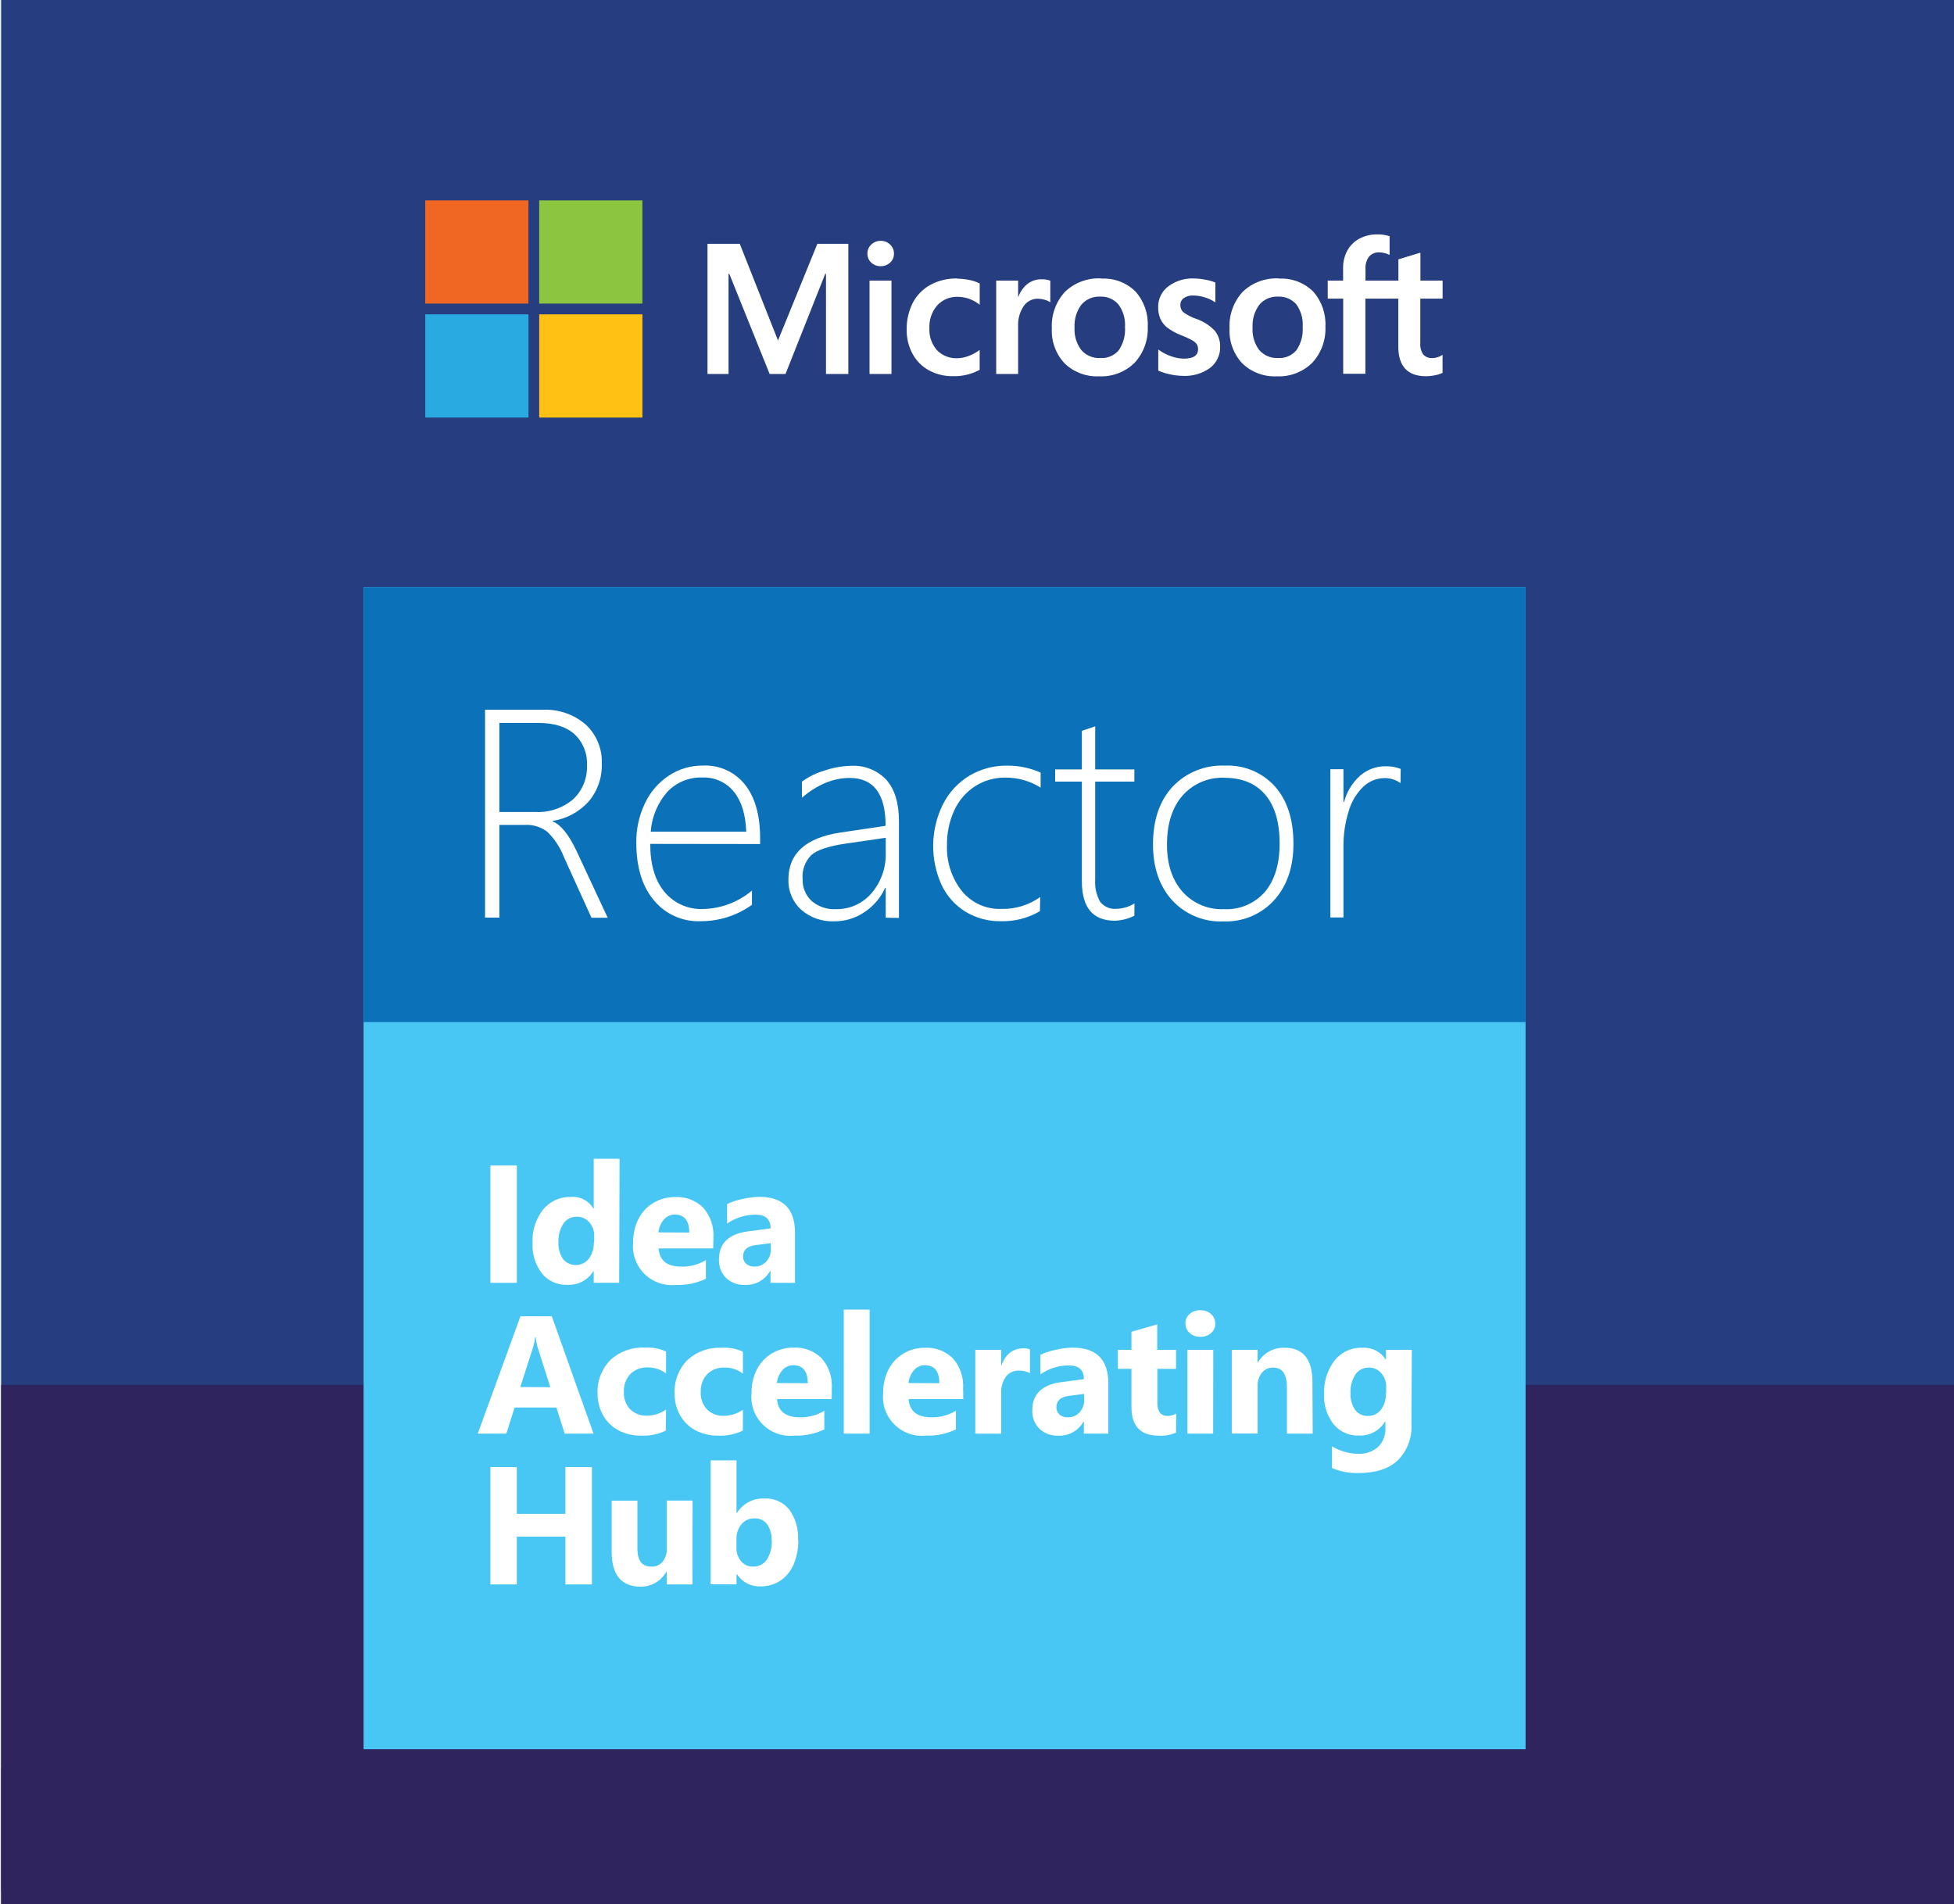
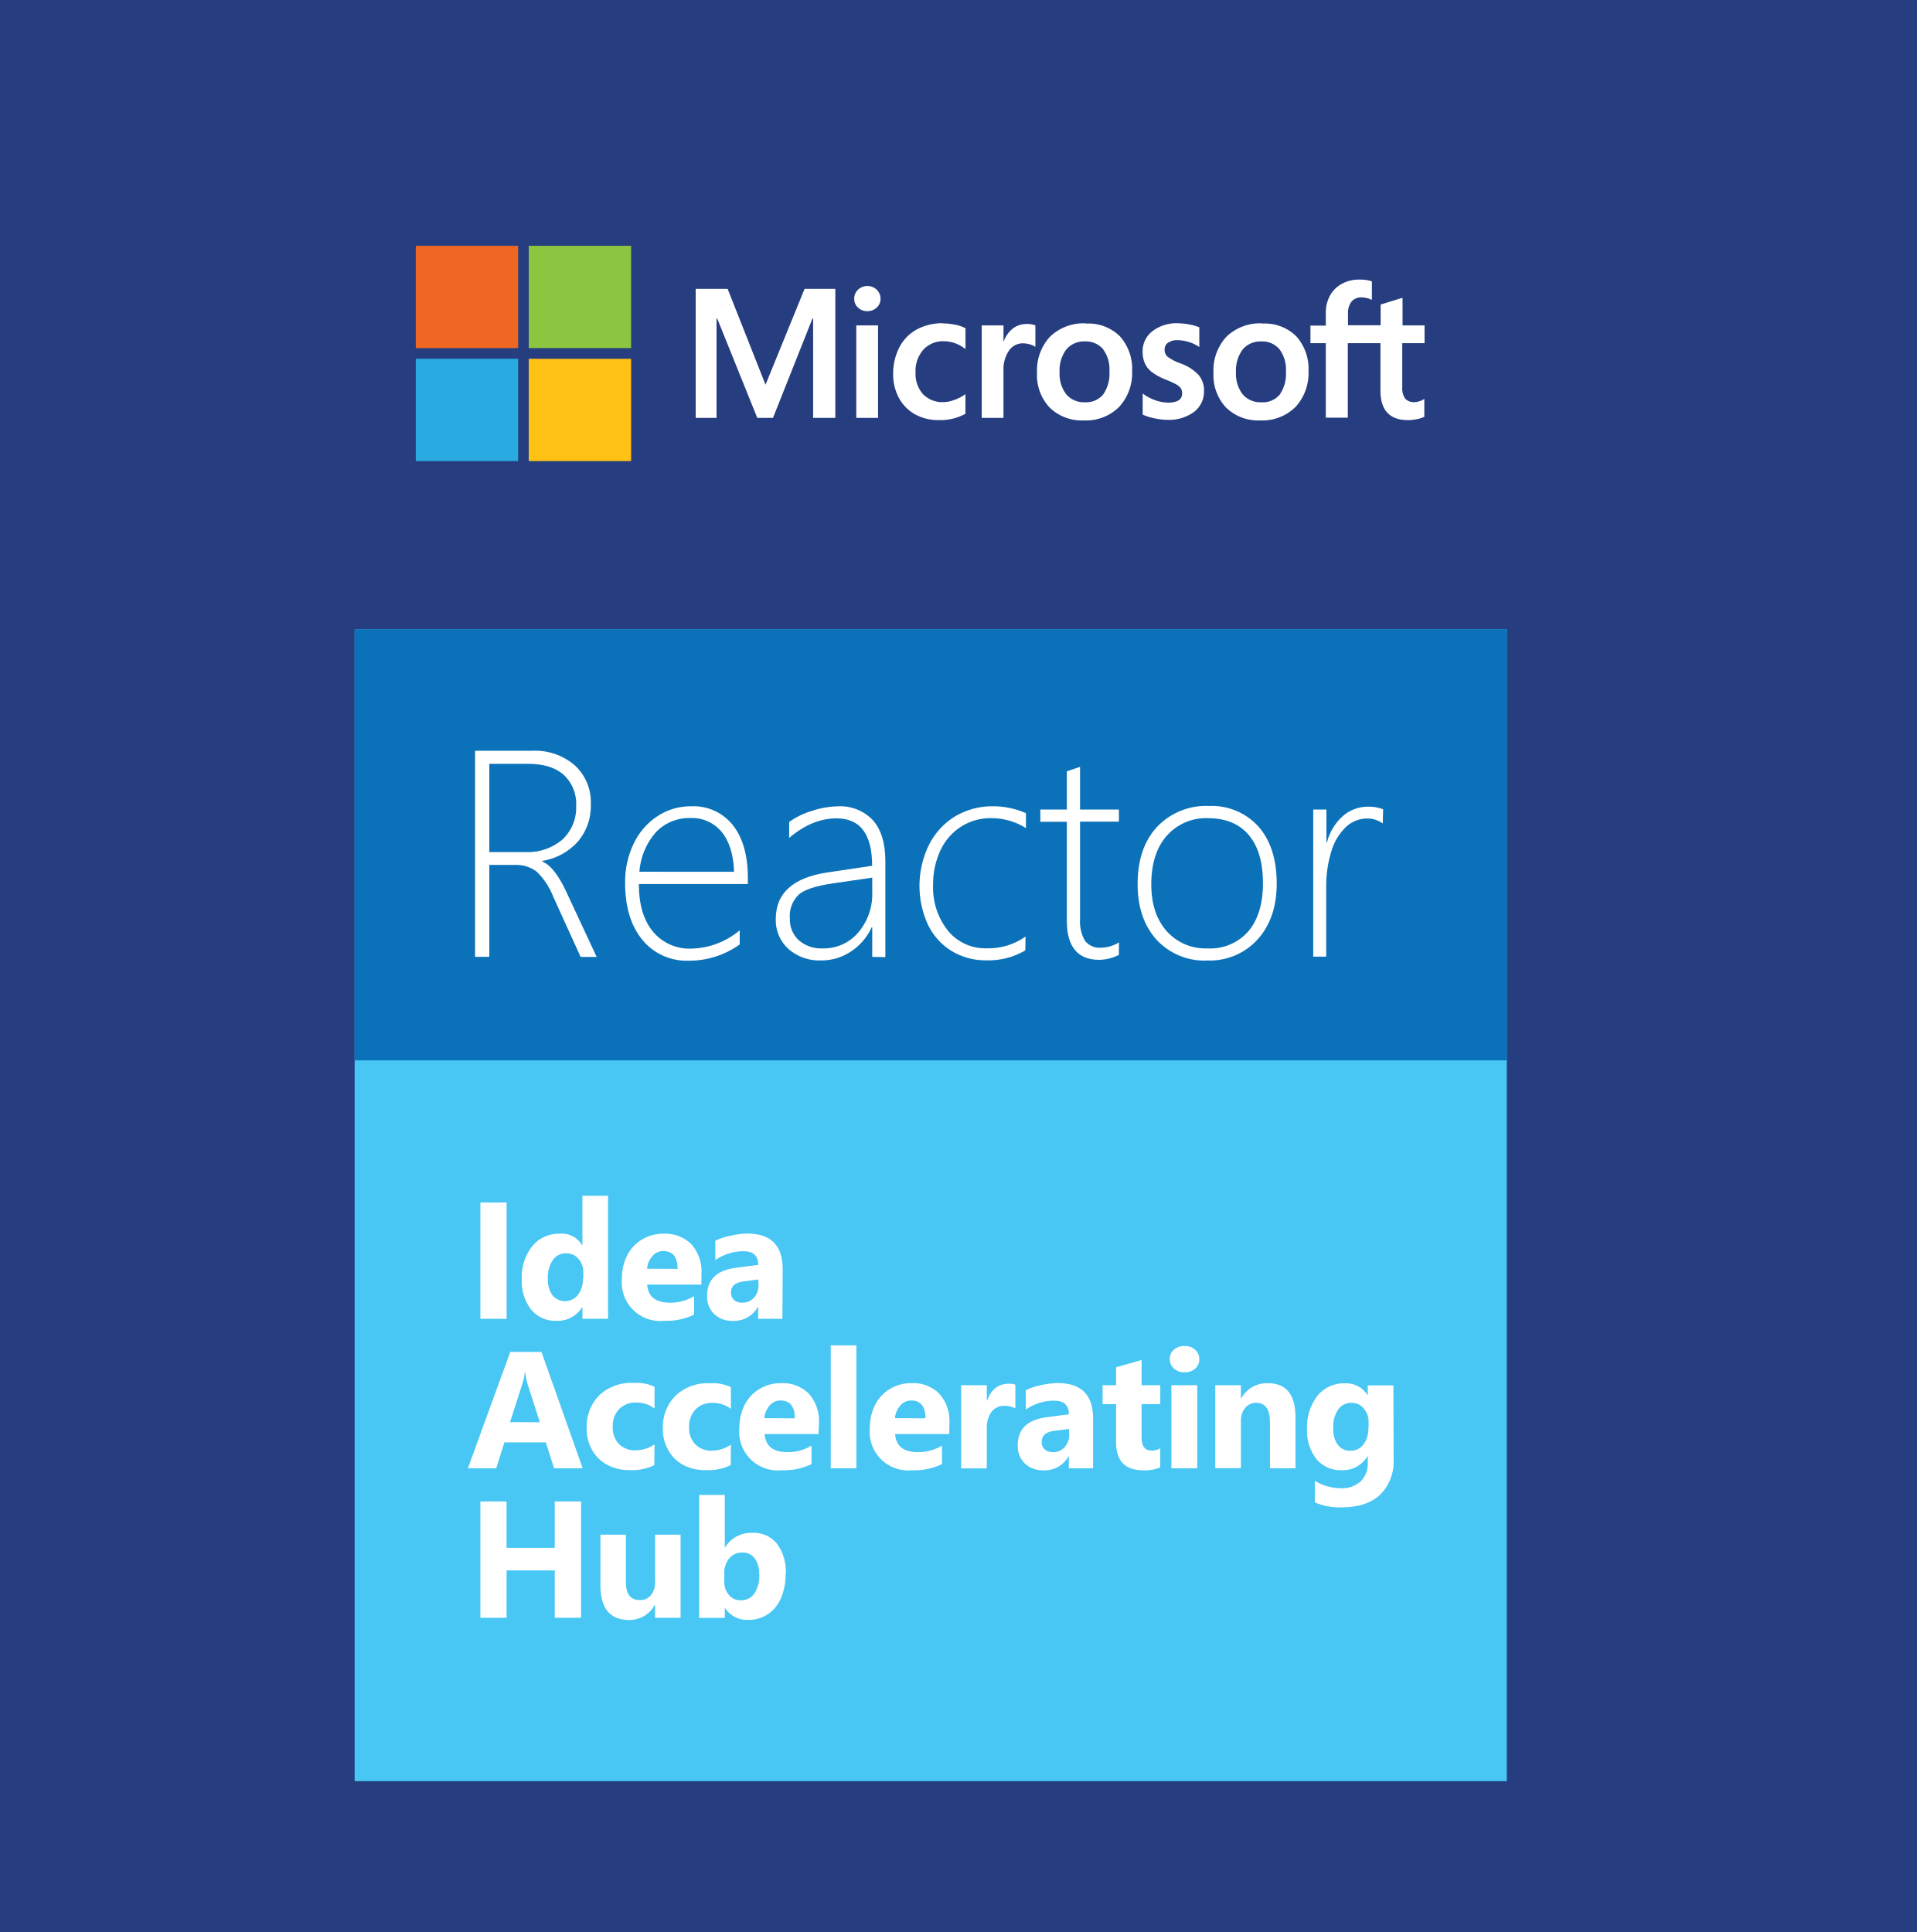
- <svg xmlns="http://www.w3.org/2000/svg" id="Layer_1" data-name="Layer 1" viewBox="0 0 390 380">
+ <svg xmlns="http://www.w3.org/2000/svg" id="Layer_1" data-name="Layer 1" viewBox="0 0 385.74 389">
  <defs>
-     <style>.cls-1{fill:#12c0f1;}.cls-2{fill:#2e78bc;}.cls-3{fill:#263e7f;}.cls-4{fill:#5a3d96;}.cls-5{fill:#2f245d;}.cls-6{fill:#fff;}.cls-7{fill:#f06724;}.cls-8{fill:#8cc540;}.cls-9{fill:#29abe2;}.cls-10{fill:#ffc113;}.cls-11{fill:#48c7f4;}.cls-12{fill:#0b72ba;}</style>
+     <style>.cls-1{fill:#263e7f;}.cls-2{fill:#fff;}.cls-3{fill:#f06724;}.cls-4{fill:#8cc540;}.cls-5{fill:#29abe2;}.cls-6{fill:#ffc113;}.cls-7{fill:#48c7f4;}.cls-8{fill:#0b72ba;}</style>
  </defs>
-   <rect class="cls-1" x="254.49" y="-7.03" width="512.47" height="133.73" />
-   <rect class="cls-2" x="255.22" y="126.71" width="359.15" height="121.38" />
-   <polyline class="cls-3" points="434.79 377.47 0.23 377.47 0.23 -0.3 434.79 -0.3" />
-   <rect class="cls-4" x="0.23" y="352.85" width="472.48" height="136.52" />
-   <rect class="cls-5" x="0.23" y="276.4" width="553.83" height="138.09" />
-   <polygon class="cls-6" points="164.86 54.65 164.86 74.64 169.32 74.64 169.32 48.66 163.14 48.66 155.28 67.96 147.65 48.66 141.21 48.66 141.21 74.64 145.41 74.64 145.41 54.65 145.56 54.65 153.61 74.64 156.78 74.64 164.71 54.65 164.86 54.65" />
-   <path class="cls-6" d="M177.93,56h-4.38V74.64h4.38Zm-2.15-7.93a2.64,2.64,0,0,0-1.87.73,2.41,2.41,0,0,0-.78,1.83,2.34,2.34,0,0,0,.77,1.79,2.67,2.67,0,0,0,1.87.71,2.7,2.7,0,0,0,1.88-.71,2.34,2.34,0,0,0,.78-1.79,2.46,2.46,0,0,0-.76-1.81,2.62,2.62,0,0,0-1.9-.75" />
-   <path class="cls-6" d="M191,55.58a10.8,10.8,0,0,0-5.32,1.28,8.61,8.61,0,0,0-3.51,3.61,11.49,11.49,0,0,0-1.21,5.35,9.86,9.86,0,0,0,1.17,4.79,8.24,8.24,0,0,0,3.28,3.31,9.74,9.74,0,0,0,4.78,1.16,10.49,10.49,0,0,0,5.28-1.24l.06,0v-4l-.18.13a8.29,8.29,0,0,1-2.14,1.12,6.47,6.47,0,0,1-2.1.41,5.39,5.39,0,0,1-4.1-1.6,6.21,6.21,0,0,1-1.51-4.43,6.45,6.45,0,0,1,1.58-4.54,5.36,5.36,0,0,1,4.11-1.69,7,7,0,0,1,4.17,1.45l.18.13V56.56l-.06,0a7.23,7.23,0,0,0-2-.68,12,12,0,0,0-2.45-.26" />
-   <path class="cls-6" d="M203.21,59.25V56h-4.38V74.64h4.38V65.12a6.64,6.64,0,0,1,1.09-4,3.35,3.35,0,0,1,2.83-1.5,5.12,5.12,0,0,1,1.32.19,3.33,3.33,0,0,1,1,.41l.18.13V56l-.07,0a4.55,4.55,0,0,0-1.71-.26,4.48,4.48,0,0,0-2.93,1.05,5.92,5.92,0,0,0-1.68,2.5Z" />
-   <path class="cls-6" d="M219.6,71.46a4.7,4.7,0,0,1-3.77-1.58,6.73,6.73,0,0,1-1.36-4.48,7,7,0,0,1,1.36-4.59,4.63,4.63,0,0,1,3.74-1.61,4.56,4.56,0,0,1,3.64,1.54,6.85,6.85,0,0,1,1.33,4.56,7.31,7.31,0,0,1-1.25,4.61,4.45,4.45,0,0,1-3.68,1.55m.2-15.89a9.72,9.72,0,0,0-7.25,2.67,10,10,0,0,0-2.62,7.3,9.49,9.49,0,0,0,2.56,7,9.27,9.27,0,0,0,6.86,2.57,9.46,9.46,0,0,0,7.1-2.71,10,10,0,0,0,2.62-7.23,9.75,9.75,0,0,0-2.46-7,9,9,0,0,0-6.81-2.56" />
-   <path class="cls-6" d="M238.29,55.58a8,8,0,0,0-5.13,1.59,5.06,5.06,0,0,0-2,4.13,5.76,5.76,0,0,0,.43,2.31,4.63,4.63,0,0,0,1.32,1.73,11.55,11.55,0,0,0,2.69,1.51,19.88,19.88,0,0,1,2.24,1,3.11,3.11,0,0,1,1,.81,1.81,1.81,0,0,1,.28,1.06c0,1.25-.94,1.86-2.86,1.86a7.86,7.86,0,0,1-2.42-.44,9.14,9.14,0,0,1-2.48-1.26l-.18-.13V74l.07,0a11,11,0,0,0,2.35.73,12.62,12.62,0,0,0,2.51.29,8.51,8.51,0,0,0,5.42-1.6,5.16,5.16,0,0,0,2-4.23,4.86,4.86,0,0,0-1.09-3.2,9.31,9.31,0,0,0-3.69-2.35,9.57,9.57,0,0,1-2.63-1.37,1.92,1.92,0,0,1-.53-1.43,1.59,1.59,0,0,1,.67-1.33,3,3,0,0,1,1.89-.53,7.67,7.67,0,0,1,2.25.35,7.24,7.24,0,0,1,2,.91l.18.12v-4l-.07,0a9.72,9.72,0,0,0-2-.55,12.13,12.13,0,0,0-2.18-.23" />
-   <path class="cls-6" d="M255.11,71.46a4.7,4.7,0,0,1-3.77-1.58A6.73,6.73,0,0,1,250,65.4a7,7,0,0,1,1.36-4.59,4.62,4.62,0,0,1,3.73-1.61,4.56,4.56,0,0,1,3.64,1.54A6.86,6.86,0,0,1,260,65.3a7.32,7.32,0,0,1-1.25,4.61,4.45,4.45,0,0,1-3.68,1.55m.2-15.89a9.72,9.72,0,0,0-7.24,2.67,10,10,0,0,0-2.62,7.3,9.5,9.5,0,0,0,2.55,7,9.27,9.27,0,0,0,6.86,2.57,9.46,9.46,0,0,0,7.1-2.71,10,10,0,0,0,2.62-7.23,9.75,9.75,0,0,0-2.46-7,9,9,0,0,0-6.82-2.56" />
-   <path class="cls-6" d="M287.93,59.6V56H283.5V50.47l-.15,0-4.16,1.27-.08,0V56h-6.57V53.68a3.72,3.72,0,0,1,.72-2.48,2.55,2.55,0,0,1,2-.83,4.75,4.75,0,0,1,1.93.44l.16.07V47.12l-.08,0a7.51,7.51,0,0,0-2.46-.33,7.23,7.23,0,0,0-3.49.84,6,6,0,0,0-2.4,2.37,7.08,7.08,0,0,0-.85,3.48V56H265V59.6h3.09v15h4.43v-15h6.57v9.56c0,3.94,1.86,5.93,5.52,5.93a9.11,9.11,0,0,0,1.88-.21,5.17,5.17,0,0,0,1.37-.44l.06,0V70.81l-.18.12a3.09,3.09,0,0,1-.89.39,3.39,3.39,0,0,1-.88.15,2.38,2.38,0,0,1-1.89-.69,3.7,3.7,0,0,1-.6-2.39V59.6Z" />
-   <rect class="cls-7" x="84.87" y="39.99" width="20.6" height="20.6" />
-   <rect class="cls-8" x="107.62" y="39.99" width="20.6" height="20.6" />
-   <rect class="cls-9" x="84.88" y="62.74" width="20.6" height="20.6" />
-   <rect class="cls-10" x="107.62" y="62.74" width="20.6" height="20.6" />
-   <rect class="cls-11" x="72.57" y="117.21" width="231.92" height="231.92" />
-   <rect class="cls-12" x="72.57" y="117.21" width="231.92" height="86.79" />
-   <path class="cls-6" d="M99.67,144.29v17.77h7.15a10.78,10.78,0,0,0,7.57-2.53,8.76,8.76,0,0,0,2.76-6.79,7.9,7.9,0,0,0-2.5-6.22q-2.5-2.23-7.22-2.23Zm18.38,38.88L112.53,171a14,14,0,0,0-3.31-5,6.72,6.72,0,0,0-4.39-1.36H99.67v18.5H96.81V141.66h11.52a12.25,12.25,0,0,1,8.55,2.93,10.09,10.09,0,0,1,3.23,7.87,11.06,11.06,0,0,1-2.61,7.5,12.15,12.15,0,0,1-7.18,3.88v.11q2.46,1,4.8,6l6.17,13.23Z" />
-   <path class="cls-6" d="M148.94,166q-.17-5.15-2.48-8a7.69,7.69,0,0,0-6.3-2.82,9.22,9.22,0,0,0-6.92,2.81,13.49,13.49,0,0,0-3.36,8Zm-19.16,2.43q0,6.16,2.84,9.58a9.51,9.51,0,0,0,7.73,3.42,15.67,15.67,0,0,0,9.73-3.68v2.84a17.41,17.41,0,0,1-10.28,3.27,11.46,11.46,0,0,1-9.32-4.21Q127,175.47,127,168.17a17.67,17.67,0,0,1,1.72-7.83,13.48,13.48,0,0,1,4.78-5.54,12.12,12.12,0,0,1,6.79-2,10.11,10.11,0,0,1,8.42,3.82q3,3.82,3,10.65v1.19Z" />
-   <path class="cls-6" d="M160.2,175.41a5.67,5.67,0,0,0,1.79,4.41,6.9,6.9,0,0,0,4.83,1.64,9.11,9.11,0,0,0,7.14-3.2,11.86,11.86,0,0,0,2.82-8.15v-2.9l-8.16,1.19q-5,.75-6.69,2.27a6,6,0,0,0-1.74,4.73m16.59,7.76v-5.94h-.12a11.53,11.53,0,0,1-4.15,4.85,10.62,10.62,0,0,1-6,1.81,9.42,9.42,0,0,1-6.62-2.32,7.81,7.81,0,0,1-2.53-6q0-7.79,10.28-9.38l9.12-1.36q0-9.55-7.18-9.55-4.89,0-9.52,3.94V156a14.66,14.66,0,0,1,4.53-2.21,17.27,17.27,0,0,1,5.25-.94,9,9,0,0,1,7.09,2.82q2.49,2.82,2.49,8.26v19.28Z" />
-   <path class="cls-6" d="M207.56,181.86a14.66,14.66,0,0,1-7.87,2,13.12,13.12,0,0,1-7-1.9,12.56,12.56,0,0,1-4.76-5.34,18.8,18.8,0,0,1,.25-16.05,14.13,14.13,0,0,1,5.31-5.76,14.52,14.52,0,0,1,7.64-2,16.27,16.27,0,0,1,6.57,1.39v3a13,13,0,0,0-7-2,11,11,0,0,0-6.08,1.72,11.31,11.31,0,0,0-4.15,4.8,16,16,0,0,0-1.46,6.93,13.92,13.92,0,0,0,3,9.23,9.71,9.71,0,0,0,7.85,3.53,12.86,12.86,0,0,0,7.76-2.37Z" />
-   <path class="cls-6" d="M226.41,182.76a9.08,9.08,0,0,1-3.91,1q-6.57,0-6.57-7.87V156H210.6v-2.43h5.33v-7.7l2.66-.9v8.6h7.82V156h-7.82v19.57a7.88,7.88,0,0,0,1,4.44,3.74,3.74,0,0,0,3.28,1.38,7.24,7.24,0,0,0,3.56-1.07Z" />
-   <path class="cls-6" d="M244.38,155.23a10.55,10.55,0,0,0-8.35,3.55q-3.11,3.55-3.11,9.8,0,5.88,3.08,9.38a10.46,10.46,0,0,0,8.26,3.5,10.16,10.16,0,0,0,8.22-3.47q2.92-3.48,2.92-9.64,0-6.37-2.87-9.74t-8.16-3.37m-.2,28.66a13.09,13.09,0,0,1-10.23-4.23q-3.81-4.23-3.81-11.14,0-7.27,3.89-11.49a13.53,13.53,0,0,1,10.46-4.23,12.67,12.67,0,0,1,10,4.17q3.68,4.17,3.68,11.43,0,6.95-3.82,11.22a13,13,0,0,1-10.19,4.27" />
-   <path class="cls-6" d="M279.53,156.3a5.3,5.3,0,0,0-3.13-1,6.23,6.23,0,0,0-4.26,1.68,11,11,0,0,0-2.94,4.86,23.33,23.33,0,0,0-1.06,7.35v13.92h-2.61V153.52h2.61v6.57h.12a10.7,10.7,0,0,1,3.21-5.28,7.63,7.63,0,0,1,5.09-1.87,7.89,7.89,0,0,1,3,.52Z" />
-   <rect class="cls-6" x="97.88" y="232.62" width="5.28" height="23.42" />
-   <path class="cls-6" d="M118.6,247.9v-1.26a3.93,3.93,0,0,0-1-2.71,3.14,3.14,0,0,0-2.46-1.08,3.11,3.11,0,0,0-2.68,1.35,6.25,6.25,0,0,0-1,3.7,5.49,5.49,0,0,0,.91,3.39,3.31,3.31,0,0,0,5.15-.06,5.24,5.24,0,0,0,1-3.33m5.06,8.13H118.5v-2.3h-.07a5.78,5.78,0,0,1-5.18,2.71,6.26,6.26,0,0,1-5.08-2.26,9.31,9.31,0,0,1-1.88-6.13,10,10,0,0,1,2.11-6.64,6.86,6.86,0,0,1,5.52-2.51,4.7,4.7,0,0,1,4.51,2.32h.07v-9.95h5.16Z" />
-   <path class="cls-6" d="M137.57,246q0-3.59-2.91-3.59a2.82,2.82,0,0,0-2.15,1,4.41,4.41,0,0,0-1.09,2.56Zm4.78,3.17H131.45q.26,3.64,4.59,3.64a9.06,9.06,0,0,0,4.85-1.31v3.72a12.73,12.73,0,0,1-6,1.24,7.76,7.76,0,0,1-8.52-8.51,10.07,10.07,0,0,1,1.05-4.65,7.87,7.87,0,0,1,3-3.22,8.22,8.22,0,0,1,4.34-1.16,7.36,7.36,0,0,1,5.63,2.16,8.27,8.27,0,0,1,2,5.91Z" />
-   <path class="cls-6" d="M153.82,248.12l-3,.39q-2.51.31-2.51,2.27a1.9,1.9,0,0,0,.6,1.45,2.34,2.34,0,0,0,1.67.56,3.07,3.07,0,0,0,2.36-1,3.6,3.6,0,0,0,.92-2.55Zm4.85,7.92h-4.88v-2.4h-.07a5.45,5.45,0,0,1-5,2.81,5.22,5.22,0,0,1-3.81-1.38,4.91,4.91,0,0,1-1.41-3.68q0-4.85,5.76-5.62l4.54-.6q0-2.74-3-2.74a10,10,0,0,0-5.68,1.78v-3.89a12.28,12.28,0,0,1,3-1,16.08,16.08,0,0,1,3.4-.44q7.15,0,7.15,7.14Z" />
-   <path class="cls-6" d="M109.84,276.87,107.33,269a9.69,9.69,0,0,1-.39-2.11h-.13a10.31,10.31,0,0,1-.41,2l-2.55,7.94Zm8.62,9.26h-5.75l-1.67-5.21h-8.33l-1.65,5.21H95.36l8.52-23.42h6.25Z" />
-   <path class="cls-6" d="M132.89,285.53a10.21,10.21,0,0,1-5,1,9.3,9.3,0,0,1-4.45-1.05,7.59,7.59,0,0,1-3.07-3,8.54,8.54,0,0,1-1.1-4.33,8.94,8.94,0,0,1,2.54-6.69,9.36,9.36,0,0,1,6.85-2.49,8.73,8.73,0,0,1,4.28.78v4.38a5.92,5.92,0,0,0-3.61-1.21,4.65,4.65,0,0,0-3.54,1.34,4.93,4.93,0,0,0-1.27,3.54,4.76,4.76,0,0,0,1.25,3.48,4.55,4.55,0,0,0,3.4,1.27,6.81,6.81,0,0,0,3.77-1.21Z" />
-   <path class="cls-6" d="M148.27,285.53a10.21,10.21,0,0,1-5,1,9.3,9.3,0,0,1-4.45-1.05,7.59,7.59,0,0,1-3.07-3,8.54,8.54,0,0,1-1.1-4.33,8.94,8.94,0,0,1,2.54-6.69A9.36,9.36,0,0,1,144,269a8.73,8.73,0,0,1,4.28.78v4.38a5.92,5.92,0,0,0-3.61-1.21,4.65,4.65,0,0,0-3.54,1.34,4.93,4.93,0,0,0-1.27,3.54,4.76,4.76,0,0,0,1.25,3.48,4.55,4.55,0,0,0,3.4,1.27,6.81,6.81,0,0,0,3.77-1.21Z" />
-   <path class="cls-6" d="M161.22,276.07q0-3.59-2.91-3.59a2.82,2.82,0,0,0-2.15,1,4.41,4.41,0,0,0-1.09,2.56Zm4.78,3.17H155.09q.26,3.64,4.59,3.64a9.06,9.06,0,0,0,4.85-1.31v3.72a12.73,12.73,0,0,1-6,1.24A7.76,7.76,0,0,1,150,278a10.08,10.08,0,0,1,1.05-4.65,7.88,7.88,0,0,1,3-3.22,8.22,8.22,0,0,1,4.34-1.16,7.36,7.36,0,0,1,5.63,2.16,8.27,8.27,0,0,1,2,5.91Z" />
-   <rect class="cls-6" x="168.41" y="261.38" width="5.16" height="24.76" />
-   <path class="cls-6" d="M187.48,276.07q0-3.59-2.91-3.59a2.82,2.82,0,0,0-2.15,1,4.41,4.41,0,0,0-1.09,2.56Zm4.78,3.17H181.35q.26,3.64,4.59,3.64a9.06,9.06,0,0,0,4.85-1.31v3.72a12.73,12.73,0,0,1-6,1.24,7.76,7.76,0,0,1-8.52-8.51,10.08,10.08,0,0,1,1.05-4.65,7.88,7.88,0,0,1,3-3.22A8.22,8.22,0,0,1,184.6,269a7.36,7.36,0,0,1,5.63,2.16,8.27,8.27,0,0,1,2,5.91Z" />
-   <path class="cls-6" d="M205.57,274.07a4.42,4.42,0,0,0-2.17-.51,3.14,3.14,0,0,0-2.64,1.22,5.4,5.4,0,0,0-.94,3.37v8h-5.16V269.41h5.16v3.1h.07q1.22-3.4,4.41-3.4a3.41,3.41,0,0,1,1.27.2Z" />
-   <path class="cls-6" d="M216.36,278.21l-3,.39q-2.51.31-2.51,2.27a1.9,1.9,0,0,0,.6,1.45,2.34,2.34,0,0,0,1.67.56,3.07,3.07,0,0,0,2.36-1,3.6,3.6,0,0,0,.92-2.55Zm4.85,7.92h-4.88v-2.4h-.07a5.45,5.45,0,0,1-5,2.81,5.22,5.22,0,0,1-3.81-1.38,4.91,4.91,0,0,1-1.41-3.68q0-4.85,5.76-5.62l4.54-.6q0-2.74-3-2.74a10,10,0,0,0-5.68,1.78v-3.89a12.29,12.29,0,0,1,3-1,16,16,0,0,1,3.4-.44q7.15,0,7.15,7.14Z" />
-   <path class="cls-6" d="M234.73,285.94a7.62,7.62,0,0,1-3.44.6q-5.46,0-5.46-5.67v-7.66h-2.71v-3.8h2.71V265.8l5.14-1.47v5.08h3.76v3.8H231V280q0,2.61,2.07,2.61a3.5,3.5,0,0,0,1.68-.47Z" />
-   <path class="cls-6" d="M242.13,286.13H237V269.41h5.16Zm.43-22a2.49,2.49,0,0,1-.83,1.93,3.06,3.06,0,0,1-2.15.75,3,3,0,0,1-2.15-.77,2.5,2.5,0,0,1-.83-1.91,2.4,2.4,0,0,1,.84-1.89,3.11,3.11,0,0,1,2.13-.73,3,3,0,0,1,2.14.76,2.43,2.43,0,0,1,.83,1.87" />
-   <path class="cls-6" d="M262,286.13h-5.14v-9.29q0-3.88-2.78-3.89a2.78,2.78,0,0,0-2.19,1,3.87,3.87,0,0,0-.88,2.62v9.54h-5.16V269.41H251v2.64H251A5.89,5.89,0,0,1,256.4,269q5.55,0,5.55,6.89Z" />
-   <path class="cls-6" d="M276.67,278.1v-1.32a4,4,0,0,0-1-2.73,3.08,3.08,0,0,0-2.42-1.09,3.16,3.16,0,0,0-2.7,1.33,6.33,6.33,0,0,0-1,3.78,5.35,5.35,0,0,0,.92,3.32,3,3,0,0,0,2.56,1.21,3.16,3.16,0,0,0,2.59-1.23,5.06,5.06,0,0,0,1-3.26m5.09,6.12a9.43,9.43,0,0,1-2.71,7.22q-2.71,2.55-7.79,2.55a12.5,12.5,0,0,1-5.36-1v-4.34a10.25,10.25,0,0,0,5.21,1.5,5.64,5.64,0,0,0,4-1.37,4.93,4.93,0,0,0,1.45-3.76v-1.32h-.06a5.76,5.76,0,0,1-5.21,2.81,6.27,6.27,0,0,1-5.07-2.25,9.11,9.11,0,0,1-1.89-6,10.32,10.32,0,0,1,2.06-6.69A6.74,6.74,0,0,1,272,269a5.05,5.05,0,0,1,4.57,2.35h.06v-1.94h5.16Z" />
-   <polygon class="cls-6" points="118.14 316.23 112.85 316.23 112.85 306.69 103.15 306.69 103.15 316.23 97.88 316.23 97.88 292.81 103.15 292.81 103.15 302.15 112.85 302.15 112.85 292.81 118.14 292.81 118.14 316.23" />
-   <path class="cls-6" d="M138.21,316.23h-5.14v-2.55H133a5.79,5.79,0,0,1-5.11,3q-5.81,0-5.81-7V299.51h5.14v9.63q0,3.54,2.81,3.54a2.74,2.74,0,0,0,2.23-1,4,4,0,0,0,.83-2.61v-9.57h5.14Z" />
-   <path class="cls-6" d="M154,307.46a5.19,5.19,0,0,0-.9-3.25,3,3,0,0,0-2.53-1.16,3.26,3.26,0,0,0-2.58,1.17,4.43,4.43,0,0,0-1,3v1.71a4,4,0,0,0,.91,2.66,3,3,0,0,0,2.4,1.08,3.16,3.16,0,0,0,2.74-1.36,6.62,6.62,0,0,0,1-3.86m5.29-.07a12,12,0,0,1-.92,4.83,7.37,7.37,0,0,1-2.64,3.26,6.89,6.89,0,0,1-3.94,1.15,5.24,5.24,0,0,1-4.67-2.35H147v1.94h-5.16V291.47H147V302h.07a6.1,6.1,0,0,1,5.44-2.92,6,6,0,0,1,5,2.19,9.46,9.46,0,0,1,1.77,6.11" />
+   <polyline class="cls-1" points="389.77 396.02 0 396.02 0 -3.24 389.77 -3.24" />
+   <polygon class="cls-2" points="163.68 64.15 163.68 84.14 168.15 84.14 168.15 58.16 161.96 58.16 154.1 77.46 146.47 58.16 140.04 58.16 140.04 84.14 144.24 84.14 144.24 64.15 144.38 64.15 152.44 84.14 155.6 84.14 163.54 64.15 163.68 64.15" />
+   <path class="cls-2" d="M176.75,65.52h-4.38V84.14h4.38Zm-2.15-7.93a2.64,2.64,0,0,0-1.87.73,2.41,2.41,0,0,0-.78,1.83,2.34,2.34,0,0,0,.77,1.79,2.67,2.67,0,0,0,1.87.71,2.7,2.7,0,0,0,1.88-.71,2.34,2.34,0,0,0,.78-1.79,2.46,2.46,0,0,0-.76-1.81,2.62,2.62,0,0,0-1.9-.75" />
+   <path class="cls-2" d="M189.81,65.08a10.8,10.8,0,0,0-5.32,1.28A8.61,8.61,0,0,0,181,70a11.49,11.49,0,0,0-1.21,5.35,9.86,9.86,0,0,0,1.17,4.79,8.24,8.24,0,0,0,3.28,3.31A9.74,9.74,0,0,0,189,84.59a10.49,10.49,0,0,0,5.28-1.24l.06,0v-4l-.18.13A8.29,8.29,0,0,1,192,80.56a6.47,6.47,0,0,1-2.1.41,5.39,5.39,0,0,1-4.1-1.6,6.21,6.21,0,0,1-1.51-4.43,6.45,6.45,0,0,1,1.58-4.54A5.36,5.36,0,0,1,190,68.7a7,7,0,0,1,4.17,1.45l.18.13V66.06l-.06,0a7.23,7.23,0,0,0-2-.68,12,12,0,0,0-2.45-.26" />
+   <path class="cls-2" d="M202,68.75V65.52h-4.38V84.14H202V74.62a6.64,6.64,0,0,1,1.09-4,3.35,3.35,0,0,1,2.83-1.5,5.12,5.12,0,0,1,1.32.19,3.33,3.33,0,0,1,1,.41l.18.13V65.49l-.07,0a4.55,4.55,0,0,0-1.71-.26,4.48,4.48,0,0,0-2.93,1.05,5.92,5.92,0,0,0-1.68,2.5Z" />
+   <path class="cls-2" d="M218.42,81a4.7,4.7,0,0,1-3.77-1.58,6.73,6.73,0,0,1-1.36-4.48,7,7,0,0,1,1.36-4.59,4.63,4.63,0,0,1,3.74-1.61A4.56,4.56,0,0,1,222,70.24a6.85,6.85,0,0,1,1.33,4.56,7.31,7.31,0,0,1-1.25,4.61A4.45,4.45,0,0,1,218.42,81m.2-15.89a9.72,9.72,0,0,0-7.25,2.67,10,10,0,0,0-2.62,7.3,9.49,9.49,0,0,0,2.56,7,9.27,9.27,0,0,0,6.86,2.57,9.46,9.46,0,0,0,7.1-2.71,10,10,0,0,0,2.62-7.23,9.75,9.75,0,0,0-2.46-7,9,9,0,0,0-6.81-2.56" />
+   <path class="cls-2" d="M237.12,65.08A8,8,0,0,0,232,66.66a5.06,5.06,0,0,0-2,4.13,5.76,5.76,0,0,0,.43,2.31,4.63,4.63,0,0,0,1.32,1.73,11.55,11.55,0,0,0,2.69,1.51,19.88,19.88,0,0,1,2.24,1,3.11,3.11,0,0,1,1,.81,1.81,1.81,0,0,1,.28,1.06c0,1.25-.94,1.86-2.86,1.86a7.86,7.86,0,0,1-2.42-.44,9.14,9.14,0,0,1-2.48-1.26l-.18-.13v4.27l.07,0a11,11,0,0,0,2.35.73,12.62,12.62,0,0,0,2.51.29,8.51,8.51,0,0,0,5.42-1.6,5.16,5.16,0,0,0,2-4.23,4.86,4.86,0,0,0-1.09-3.2,9.31,9.31,0,0,0-3.69-2.35,9.57,9.57,0,0,1-2.63-1.37,1.92,1.92,0,0,1-.53-1.43,1.59,1.59,0,0,1,.67-1.33,3,3,0,0,1,1.89-.53,7.67,7.67,0,0,1,2.25.35,7.24,7.24,0,0,1,2,.91l.18.12v-4l-.07,0a9.72,9.72,0,0,0-2-.55,12.13,12.13,0,0,0-2.18-.23" />
+   <path class="cls-2" d="M253.93,81a4.7,4.7,0,0,1-3.77-1.58,6.73,6.73,0,0,1-1.36-4.48,7,7,0,0,1,1.36-4.59,4.62,4.62,0,0,1,3.73-1.61,4.56,4.56,0,0,1,3.64,1.54,6.86,6.86,0,0,1,1.33,4.56,7.32,7.32,0,0,1-1.25,4.61A4.45,4.45,0,0,1,253.93,81m.2-15.89a9.72,9.72,0,0,0-7.24,2.67,10,10,0,0,0-2.62,7.3,9.5,9.5,0,0,0,2.55,7,9.27,9.27,0,0,0,6.86,2.57,9.46,9.46,0,0,0,7.1-2.71,10,10,0,0,0,2.62-7.23,9.75,9.75,0,0,0-2.46-7,9,9,0,0,0-6.82-2.56" />
+   <path class="cls-2" d="M286.76,69.1V65.52h-4.43V60l-.15,0L278,61.29l-.08,0v4.2h-6.57V63.18a3.72,3.72,0,0,1,.72-2.48,2.55,2.55,0,0,1,2-.83,4.75,4.75,0,0,1,1.93.44l.16.07V56.62l-.08,0a7.51,7.51,0,0,0-2.46-.33,7.23,7.23,0,0,0-3.49.84,6,6,0,0,0-2.4,2.37,7.08,7.08,0,0,0-.85,3.48v2.58h-3.09V69.1h3.09v15h4.43v-15h6.57v9.56c0,3.94,1.86,5.93,5.52,5.93a9.11,9.11,0,0,0,1.88-.21,5.17,5.17,0,0,0,1.37-.44l.06,0V80.31l-.18.12a3.09,3.09,0,0,1-.89.39,3.39,3.39,0,0,1-.88.15,2.38,2.38,0,0,1-1.89-.69,3.7,3.7,0,0,1-.6-2.39V69.1Z" />
+   <rect class="cls-3" x="83.7" y="49.49" width="20.6" height="20.6" />
+   <rect class="cls-4" x="106.44" y="49.49" width="20.6" height="20.6" />
+   <rect class="cls-5" x="83.7" y="72.24" width="20.6" height="20.6" />
+   <rect class="cls-6" x="106.44" y="72.24" width="20.6" height="20.6" />
+   <rect class="cls-7" x="71.39" y="126.71" width="231.92" height="231.92" />
+   <rect class="cls-8" x="71.39" y="126.71" width="231.92" height="86.79" />
+   <path class="cls-2" d="M98.5,153.79v17.77h7.15a10.78,10.78,0,0,0,7.57-2.53,8.76,8.76,0,0,0,2.76-6.79,7.9,7.9,0,0,0-2.5-6.22q-2.5-2.23-7.22-2.23Zm18.38,38.88-5.53-12.16a14,14,0,0,0-3.31-5,6.72,6.72,0,0,0-4.39-1.36H98.5v18.5H95.63V151.16h11.52a12.25,12.25,0,0,1,8.55,2.93,10.09,10.09,0,0,1,3.23,7.87,11.06,11.06,0,0,1-2.61,7.5,12.15,12.15,0,0,1-7.18,3.88v.11q2.46,1,4.8,6l6.17,13.23Z" />
+   <path class="cls-2" d="M147.77,175.53q-.17-5.15-2.48-8a7.69,7.69,0,0,0-6.3-2.82,9.22,9.22,0,0,0-6.92,2.81,13.49,13.49,0,0,0-3.36,8ZM128.6,178q0,6.16,2.84,9.58a9.51,9.51,0,0,0,7.73,3.42,15.67,15.67,0,0,0,9.73-3.68v2.84a17.41,17.41,0,0,1-10.28,3.27,11.46,11.46,0,0,1-9.32-4.21q-3.47-4.21-3.47-11.51a17.67,17.67,0,0,1,1.72-7.83,13.48,13.48,0,0,1,4.78-5.54,12.12,12.12,0,0,1,6.79-2,10.11,10.11,0,0,1,8.42,3.82q3,3.82,3,10.65V178Z" />
+   <path class="cls-2" d="M159,184.91a5.67,5.67,0,0,0,1.79,4.41,6.9,6.9,0,0,0,4.83,1.64,9.11,9.11,0,0,0,7.14-3.2,11.86,11.86,0,0,0,2.82-8.15v-2.9l-8.16,1.19q-5,.75-6.69,2.27a6,6,0,0,0-1.74,4.73m16.59,7.76v-5.94h-.12a11.53,11.53,0,0,1-4.15,4.85,10.62,10.62,0,0,1-6,1.81,9.42,9.42,0,0,1-6.62-2.32,7.81,7.81,0,0,1-2.53-6q0-7.79,10.28-9.38l9.12-1.36q0-9.55-7.18-9.55-4.89,0-9.52,3.94v-3.21a14.66,14.66,0,0,1,4.53-2.21,17.27,17.27,0,0,1,5.25-.94,9,9,0,0,1,7.09,2.82q2.49,2.82,2.49,8.26v19.28Z" />
+   <path class="cls-2" d="M206.39,191.36a14.66,14.66,0,0,1-7.87,2,13.12,13.12,0,0,1-7-1.9,12.56,12.56,0,0,1-4.76-5.34A18.8,18.8,0,0,1,187,170.1a14.13,14.13,0,0,1,5.31-5.76,14.52,14.52,0,0,1,7.64-2,16.27,16.27,0,0,1,6.57,1.39v3a13,13,0,0,0-7-2,11,11,0,0,0-6.08,1.72,11.31,11.31,0,0,0-4.15,4.8,16,16,0,0,0-1.46,6.93,13.92,13.92,0,0,0,3,9.23,9.71,9.71,0,0,0,7.85,3.53,12.86,12.86,0,0,0,7.76-2.37Z" />
+   <path class="cls-2" d="M225.23,192.26a9.08,9.08,0,0,1-3.91,1q-6.57,0-6.57-7.87V165.46h-5.33V163h5.33v-7.7l2.66-.9V163h7.82v2.43h-7.82V185a7.88,7.88,0,0,0,1,4.44,3.74,3.74,0,0,0,3.28,1.38,7.24,7.24,0,0,0,3.56-1.07Z" />
+   <path class="cls-2" d="M243.21,164.73a10.55,10.55,0,0,0-8.35,3.55q-3.11,3.55-3.11,9.8,0,5.88,3.08,9.38a10.46,10.46,0,0,0,8.26,3.5,10.16,10.16,0,0,0,8.22-3.47q2.92-3.48,2.92-9.64,0-6.37-2.87-9.74t-8.16-3.37m-.2,28.66a13.09,13.09,0,0,1-10.23-4.23Q229,184.94,229,178q0-7.27,3.89-11.49a13.53,13.53,0,0,1,10.46-4.23,12.67,12.67,0,0,1,10,4.17Q257,170.64,257,177.9q0,6.95-3.82,11.22A13,13,0,0,1,243,193.39" />
+   <path class="cls-2" d="M278.35,165.8a5.3,5.3,0,0,0-3.13-1,6.23,6.23,0,0,0-4.26,1.68,11,11,0,0,0-2.94,4.86,23.33,23.33,0,0,0-1.06,7.35v13.92h-2.61V163H267v6.57h.12a10.7,10.7,0,0,1,3.21-5.28,7.63,7.63,0,0,1,5.09-1.87,7.89,7.89,0,0,1,3,.52Z" />
+   <rect class="cls-2" x="96.7" y="242.12" width="5.28" height="23.42" />
+   <path class="cls-2" d="M117.42,257.4v-1.26a3.93,3.93,0,0,0-1-2.71,3.14,3.14,0,0,0-2.46-1.08,3.11,3.11,0,0,0-2.68,1.35,6.25,6.25,0,0,0-1,3.7,5.49,5.49,0,0,0,.91,3.39,3.31,3.31,0,0,0,5.15-.06,5.24,5.24,0,0,0,1-3.33m5.06,8.13h-5.16v-2.3h-.07a5.78,5.78,0,0,1-5.18,2.71,6.26,6.26,0,0,1-5.08-2.26,9.31,9.31,0,0,1-1.88-6.13,10,10,0,0,1,2.11-6.64,6.86,6.86,0,0,1,5.52-2.51,4.7,4.7,0,0,1,4.51,2.32h.07v-9.95h5.16Z" />
+   <path class="cls-2" d="M136.4,255.48q0-3.59-2.91-3.59a2.82,2.82,0,0,0-2.15,1,4.41,4.41,0,0,0-1.09,2.56Zm4.78,3.17H130.27q.26,3.64,4.59,3.64a9.06,9.06,0,0,0,4.85-1.31v3.72a12.73,12.73,0,0,1-6,1.24,7.76,7.76,0,0,1-8.52-8.51,10.07,10.07,0,0,1,1.05-4.65,7.87,7.87,0,0,1,3-3.22,8.22,8.22,0,0,1,4.34-1.16,7.36,7.36,0,0,1,5.63,2.16,8.27,8.27,0,0,1,2,5.91Z" />
+   <path class="cls-2" d="M152.65,257.62l-3,.39q-2.51.31-2.51,2.27a1.9,1.9,0,0,0,.6,1.45,2.34,2.34,0,0,0,1.67.56,3.07,3.07,0,0,0,2.36-1,3.6,3.6,0,0,0,.92-2.55Zm4.85,7.92h-4.88v-2.4h-.07a5.45,5.45,0,0,1-5,2.81,5.22,5.22,0,0,1-3.81-1.38,4.91,4.91,0,0,1-1.41-3.68q0-4.85,5.76-5.62l4.54-.6q0-2.74-3-2.74A10,10,0,0,0,144,253.7v-3.89a12.28,12.28,0,0,1,3-1,16.08,16.08,0,0,1,3.4-.44q7.15,0,7.15,7.14Z" />
+   <path class="cls-2" d="M108.67,286.37l-2.52-7.87a9.69,9.69,0,0,1-.39-2.11h-.13a10.31,10.31,0,0,1-.41,2l-2.55,7.94Zm8.62,9.26h-5.75l-1.67-5.21h-8.33l-1.65,5.21H94.19l8.52-23.42H109Z" />
+   <path class="cls-2" d="M131.71,295a10.21,10.21,0,0,1-5,1,9.3,9.3,0,0,1-4.45-1.05,7.59,7.59,0,0,1-3.07-3,8.54,8.54,0,0,1-1.1-4.33,8.94,8.94,0,0,1,2.54-6.69,9.36,9.36,0,0,1,6.85-2.49,8.73,8.73,0,0,1,4.28.78v4.38a5.92,5.92,0,0,0-3.61-1.21,4.65,4.65,0,0,0-3.54,1.34,4.93,4.93,0,0,0-1.27,3.54,4.76,4.76,0,0,0,1.25,3.48,4.55,4.55,0,0,0,3.4,1.27,6.81,6.81,0,0,0,3.77-1.21Z" />
+   <path class="cls-2" d="M147.09,295a10.21,10.21,0,0,1-5,1A9.3,9.3,0,0,1,137.6,295a7.59,7.59,0,0,1-3.07-3,8.54,8.54,0,0,1-1.1-4.33A8.94,8.94,0,0,1,136,281a9.36,9.36,0,0,1,6.85-2.49,8.73,8.73,0,0,1,4.28.78v4.38a5.92,5.92,0,0,0-3.61-1.21,4.65,4.65,0,0,0-3.54,1.34,4.93,4.93,0,0,0-1.27,3.54,4.76,4.76,0,0,0,1.25,3.48,4.55,4.55,0,0,0,3.4,1.27,6.81,6.81,0,0,0,3.77-1.21Z" />
+   <path class="cls-2" d="M160,285.57q0-3.59-2.91-3.59a2.82,2.82,0,0,0-2.15,1,4.41,4.41,0,0,0-1.09,2.56Zm4.78,3.17H153.92q.26,3.64,4.59,3.64a9.06,9.06,0,0,0,4.85-1.31v3.72a12.73,12.73,0,0,1-6,1.24,7.76,7.76,0,0,1-8.52-8.51,10.08,10.08,0,0,1,1.05-4.65,7.88,7.88,0,0,1,3-3.22,8.22,8.22,0,0,1,4.34-1.16,7.36,7.36,0,0,1,5.63,2.16,8.27,8.27,0,0,1,2,5.91Z" />
+   <rect class="cls-2" x="167.23" y="270.88" width="5.16" height="24.76" />
+   <path class="cls-2" d="M186.3,285.57q0-3.59-2.91-3.59a2.82,2.82,0,0,0-2.15,1,4.41,4.41,0,0,0-1.09,2.56Zm4.78,3.17H180.18q.26,3.64,4.59,3.64a9.06,9.06,0,0,0,4.85-1.31v3.72a12.73,12.73,0,0,1-6,1.24,7.76,7.76,0,0,1-8.52-8.51,10.08,10.08,0,0,1,1.05-4.65,7.88,7.88,0,0,1,3-3.22,8.22,8.22,0,0,1,4.34-1.16,7.36,7.36,0,0,1,5.63,2.16,8.27,8.27,0,0,1,2,5.91Z" />
+   <path class="cls-2" d="M204.39,283.57a4.42,4.42,0,0,0-2.17-.51,3.14,3.14,0,0,0-2.64,1.22,5.4,5.4,0,0,0-.94,3.37v8h-5.16V278.91h5.16V282h.07q1.22-3.4,4.41-3.4a3.41,3.41,0,0,1,1.27.2Z" />
+   <path class="cls-2" d="M215.19,287.71l-3,.39q-2.51.31-2.51,2.27a1.9,1.9,0,0,0,.6,1.45,2.34,2.34,0,0,0,1.67.56,3.07,3.07,0,0,0,2.36-1,3.6,3.6,0,0,0,.92-2.55Zm4.85,7.92h-4.88v-2.4h-.07a5.45,5.45,0,0,1-5,2.81,5.22,5.22,0,0,1-3.81-1.38,4.91,4.91,0,0,1-1.41-3.68q0-4.85,5.76-5.62l4.54-.6q0-2.74-3-2.74a10,10,0,0,0-5.68,1.78v-3.89a12.29,12.29,0,0,1,3-1,16,16,0,0,1,3.4-.44q7.15,0,7.15,7.14Z" />
+   <path class="cls-2" d="M233.56,295.44a7.62,7.62,0,0,1-3.44.6q-5.46,0-5.46-5.67v-7.66h-2.71v-3.8h2.71V275.3l5.14-1.47v5.08h3.76v3.8H229.8v6.76q0,2.61,2.07,2.61a3.5,3.5,0,0,0,1.68-.47Z" />
+   <path class="cls-2" d="M241,295.63H235.8V278.91H241Zm.43-22a2.49,2.49,0,0,1-.83,1.93,3.06,3.06,0,0,1-2.15.75,3,3,0,0,1-2.15-.77,2.5,2.5,0,0,1-.83-1.91,2.4,2.4,0,0,1,.84-1.89,3.11,3.11,0,0,1,2.13-.73,3,3,0,0,1,2.14.76,2.43,2.43,0,0,1,.83,1.87" />
+   <path class="cls-2" d="M260.78,295.63h-5.14v-9.29q0-3.88-2.78-3.89a2.78,2.78,0,0,0-2.19,1,3.87,3.87,0,0,0-.88,2.62v9.54h-5.16V278.91h5.16v2.64h.07a5.89,5.89,0,0,1,5.37-3.05q5.55,0,5.55,6.89Z" />
+   <path class="cls-2" d="M275.49,287.6v-1.32a4,4,0,0,0-1-2.73,3.08,3.08,0,0,0-2.42-1.09,3.16,3.16,0,0,0-2.7,1.33,6.33,6.33,0,0,0-1,3.78,5.35,5.35,0,0,0,.92,3.32,3,3,0,0,0,2.56,1.21,3.16,3.16,0,0,0,2.59-1.23,5.06,5.06,0,0,0,1-3.26m5.09,6.12a9.43,9.43,0,0,1-2.71,7.22q-2.71,2.55-7.79,2.55a12.5,12.5,0,0,1-5.36-1v-4.34a10.25,10.25,0,0,0,5.21,1.5,5.64,5.64,0,0,0,4-1.37,4.93,4.93,0,0,0,1.45-3.76v-1.32h-.06a5.76,5.76,0,0,1-5.21,2.81,6.27,6.27,0,0,1-5.07-2.25,9.11,9.11,0,0,1-1.89-6,10.32,10.32,0,0,1,2.06-6.69,6.74,6.74,0,0,1,5.54-2.55,5.05,5.05,0,0,1,4.57,2.35h.06v-1.94h5.16Z" />
+   <polygon class="cls-2" points="116.97 325.73 111.67 325.73 111.67 316.19 101.97 316.19 101.97 325.73 96.7 325.73 96.7 302.31 101.97 302.31 101.97 311.65 111.67 311.65 111.67 302.31 116.97 302.31 116.97 325.73" />
+   <path class="cls-2" d="M137,325.73h-5.14v-2.55h-.08a5.79,5.79,0,0,1-5.11,3q-5.81,0-5.81-7V309H126v9.63q0,3.54,2.81,3.54a2.74,2.74,0,0,0,2.23-1,4,4,0,0,0,.83-2.61V309H137Z" />
+   <path class="cls-2" d="M152.81,317a5.19,5.19,0,0,0-.9-3.25,3,3,0,0,0-2.53-1.16,3.26,3.26,0,0,0-2.58,1.17,4.43,4.43,0,0,0-1,3v1.71a4,4,0,0,0,.91,2.66,3,3,0,0,0,2.4,1.08,3.16,3.16,0,0,0,2.74-1.36,6.62,6.62,0,0,0,1-3.86m5.29-.07a12,12,0,0,1-.92,4.83,7.37,7.37,0,0,1-2.64,3.26,6.89,6.89,0,0,1-3.94,1.15,5.24,5.24,0,0,1-4.67-2.35h-.07v1.94h-5.16V301h5.16v10.55h.07a6.1,6.1,0,0,1,5.44-2.92,6,6,0,0,1,5,2.19,9.46,9.46,0,0,1,1.77,6.11" />
</svg>
